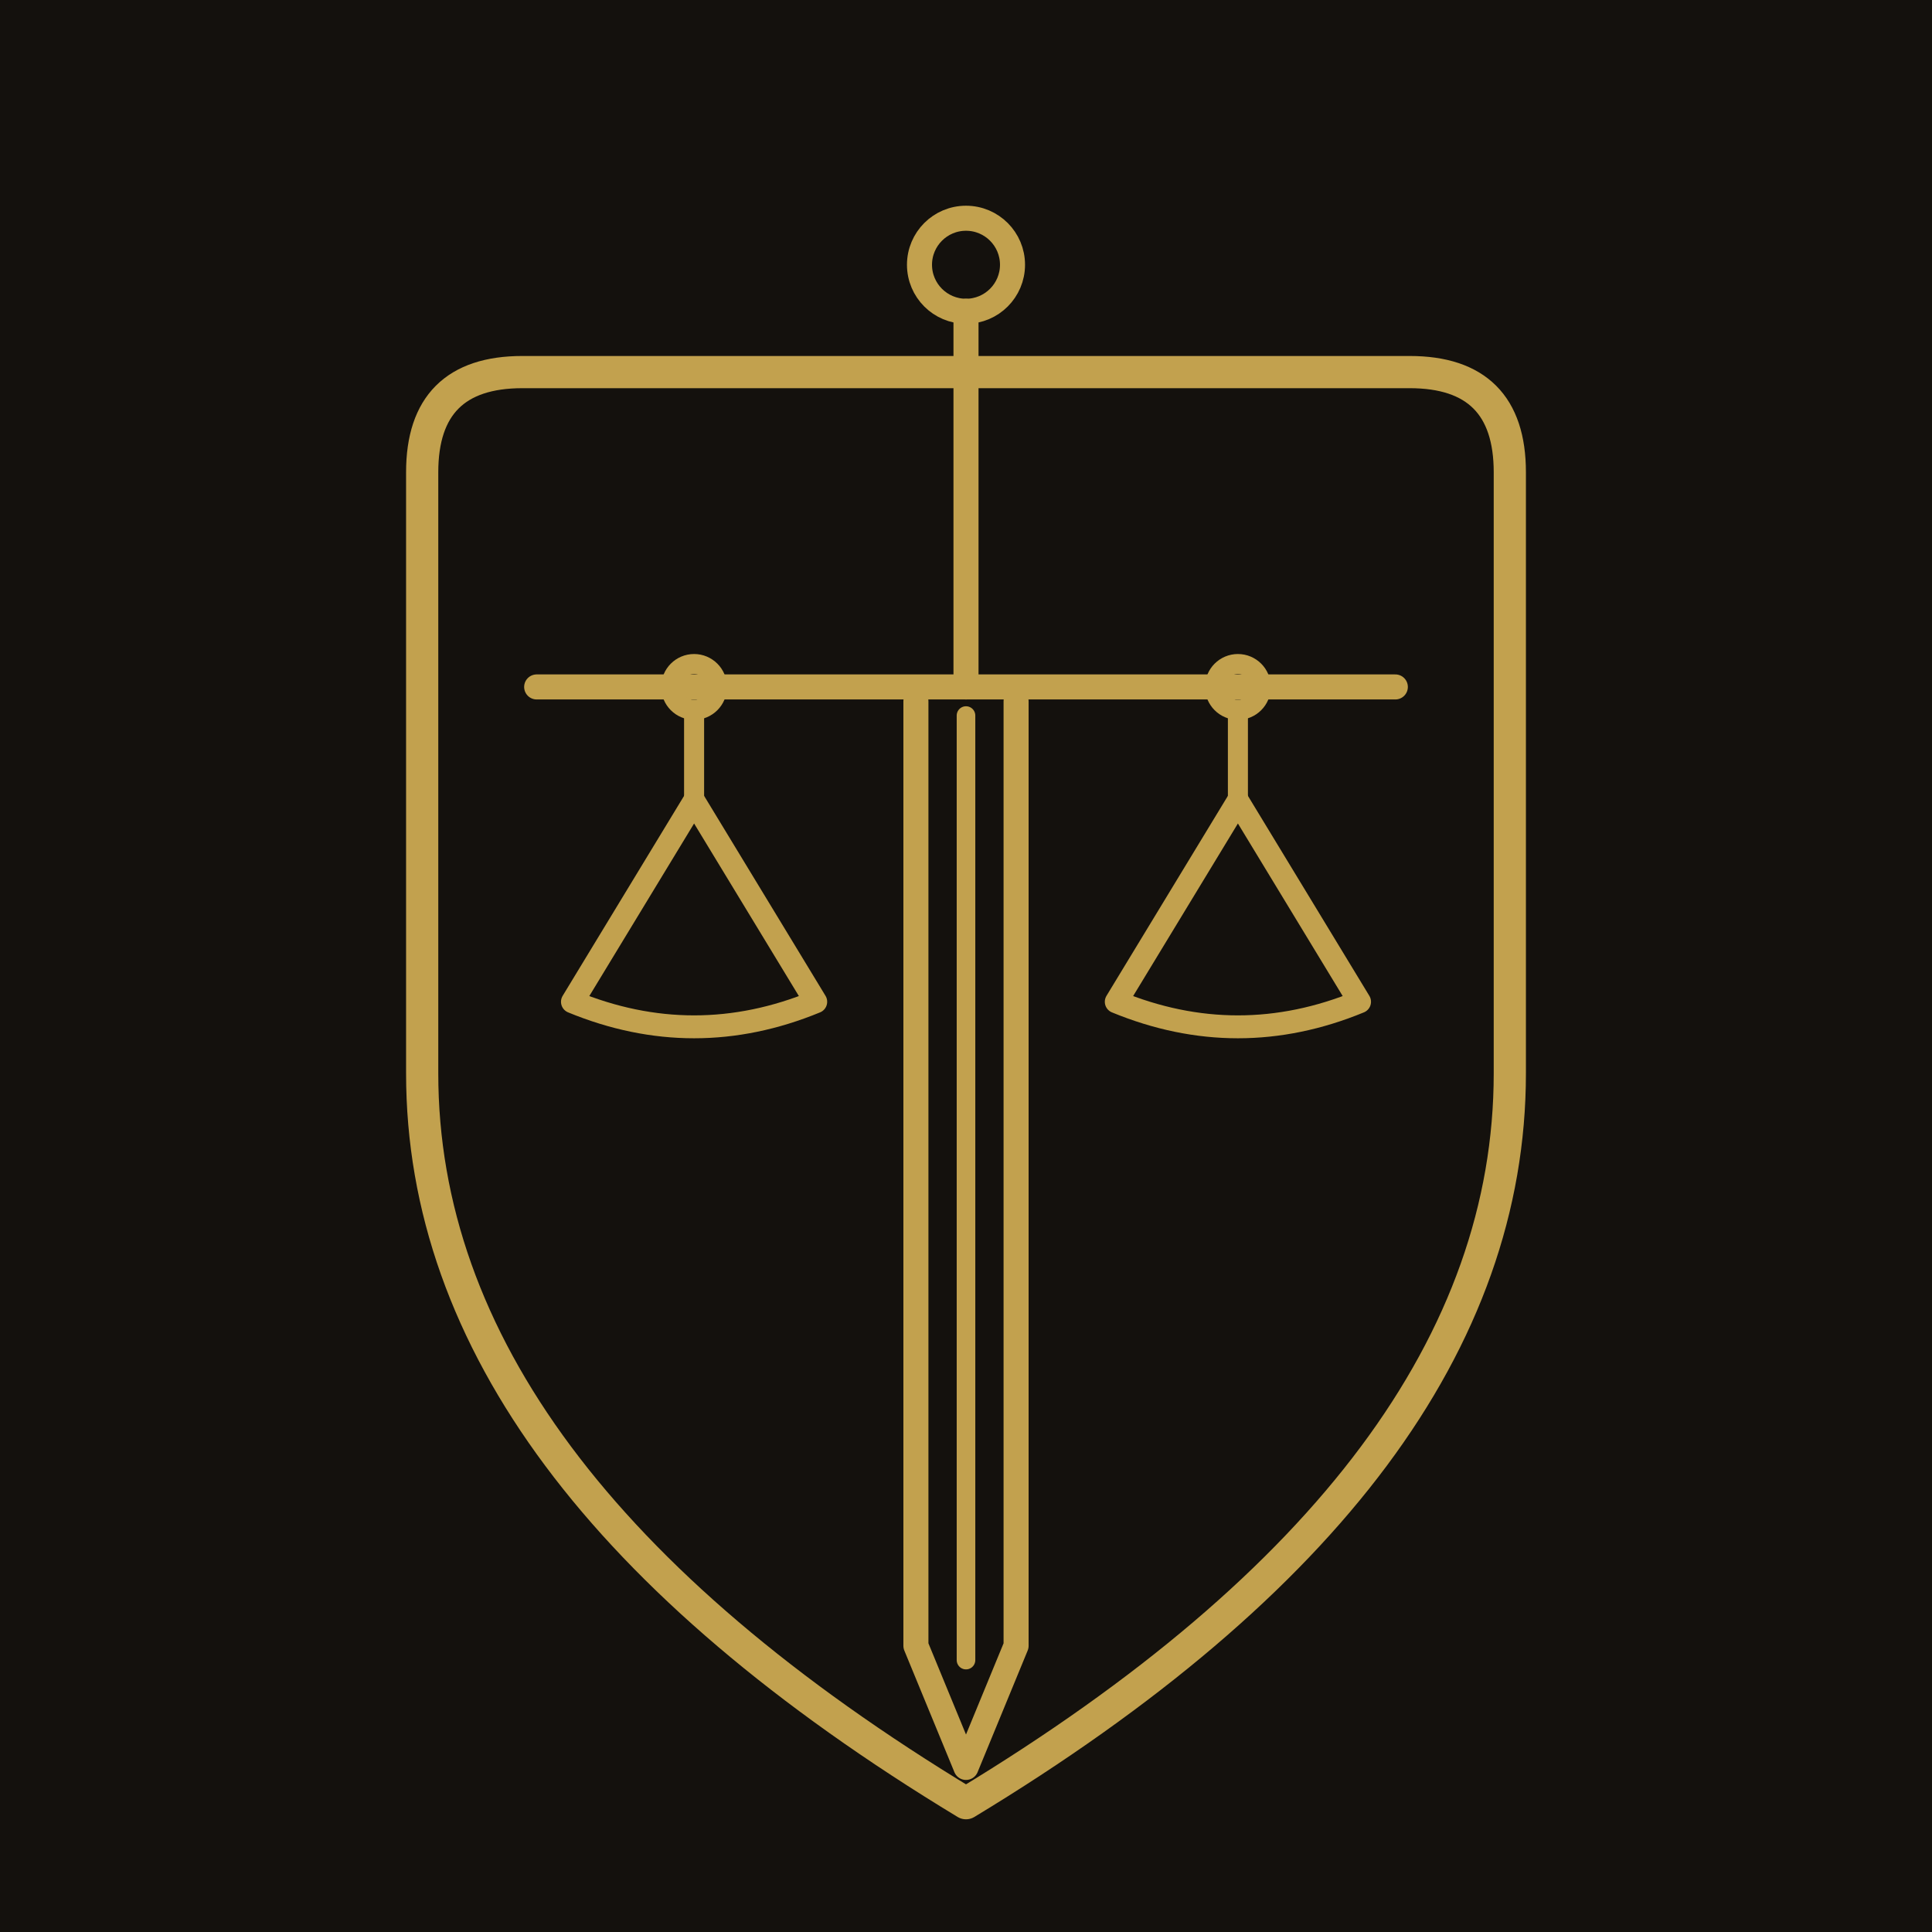
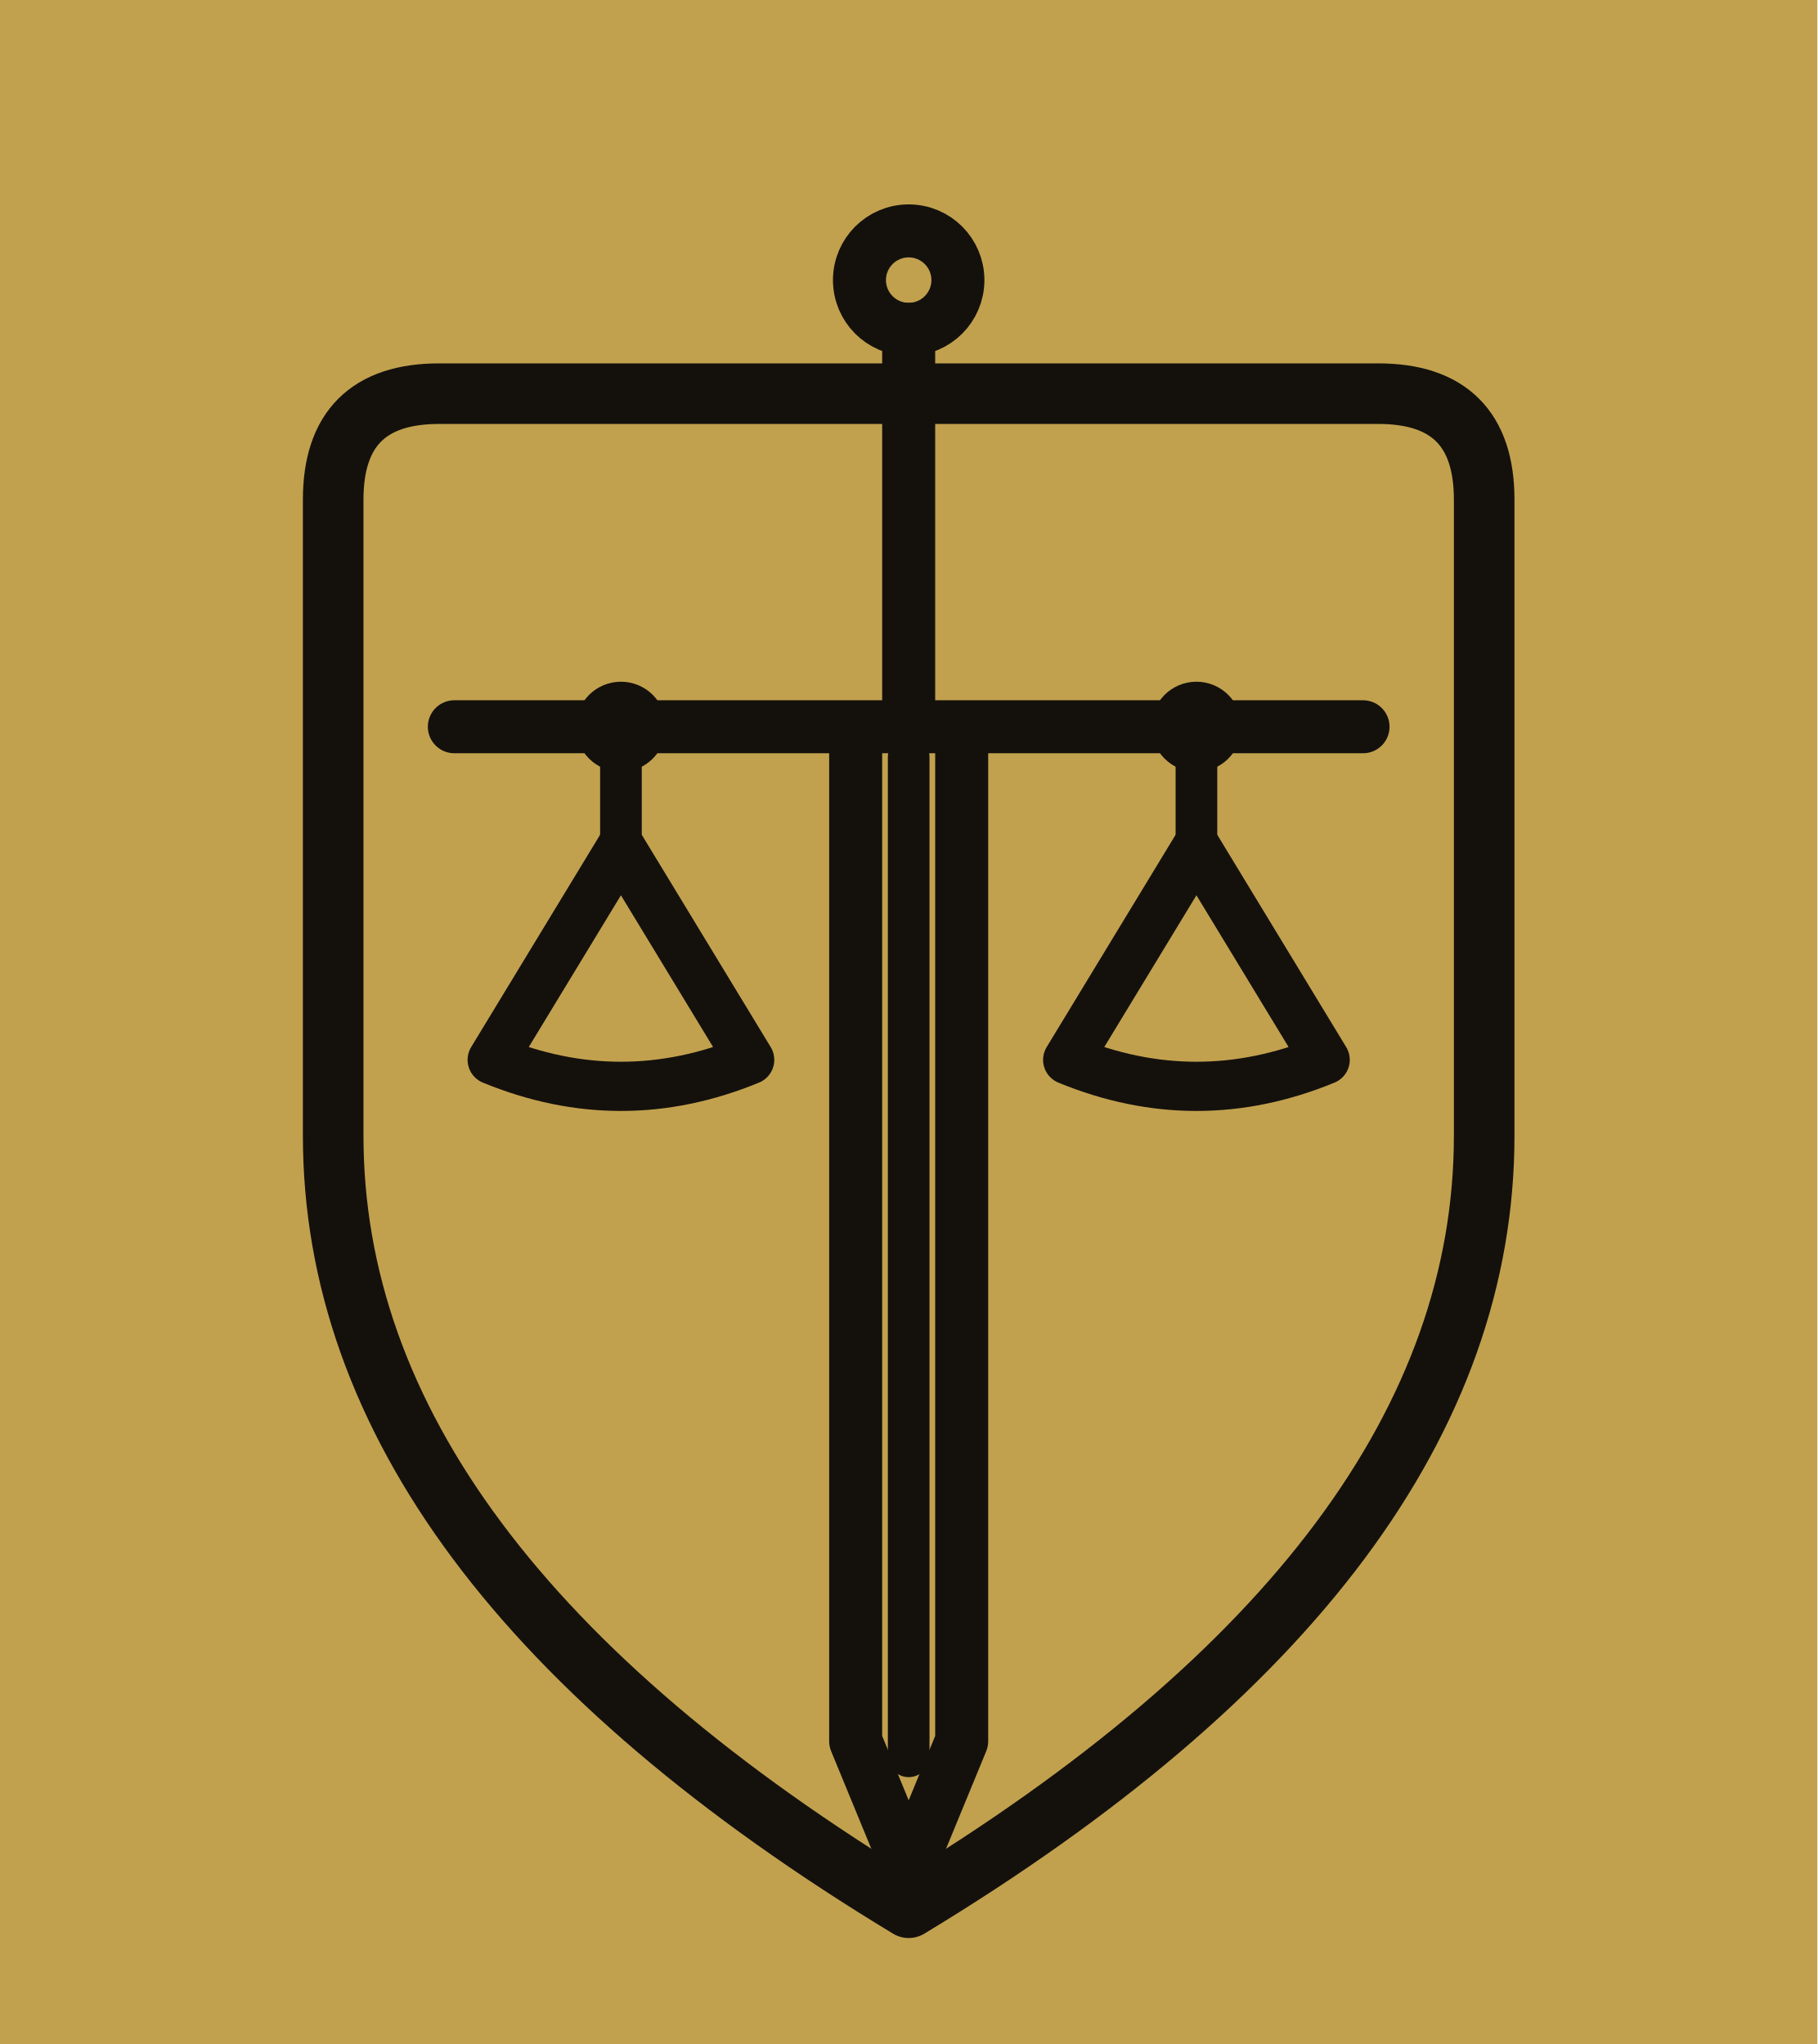
- <svg xmlns="http://www.w3.org/2000/svg" viewBox="-15 0 270 270">
-   <rect x="-15" y="0" width="270" height="270" fill="#14110D" />
-   <g fill="none" stroke="#C2A14E" stroke-linecap="round" stroke-linejoin="round">
-     <path d="M58,52 L182,52 Q196,52 196,66 L196,150 Q196,206 120,252 Q44,206 44,150 L44,66 Q44,52 58,52 Z" stroke-width="4.5" />
-     <circle cx="120" cy="37" r="6.5" stroke-width="3.5" />
-     <line x1="120" y1="43.5" x2="120" y2="96" stroke-width="3.5" />
-     <line x1="60" y1="96" x2="180" y2="96" stroke-width="3.5" />
-     <circle cx="82" cy="96" r="3.2" stroke-width="2.8" />
-     <circle cx="158" cy="96" r="3.2" stroke-width="2.8" />
-     <line x1="82" y1="99.2" x2="82" y2="112" stroke-width="2.8" />
-     <line x1="158" y1="99.2" x2="158" y2="112" stroke-width="2.8" />
-     <path d="M82,112 L65,140 Q82,147 99,140 Z" stroke-width="3.2" />
-     <path d="M158,112 L141,140 Q158,147 175,140 Z" stroke-width="3.2" />
-     <path d="M113,98 L113,230 L120,247 L127,230 L127,98" stroke-width="3.5" />
-     <line x1="120" y1="100" x2="120" y2="232" stroke-width="2.6" />
+ <svg xmlns="http://www.w3.org/2000/svg" viewBox="0 0 240 270" width="240" height="270">
+   <rect width="240" height="270" fill="#C2A14E" />
+   <g fill="none" stroke="#14110D" stroke-width="8" stroke-linecap="round" stroke-linejoin="round">
+     <path d="M58,52 L182,52 Q196,52 196,66 L196,150 Q196,206 120,252 Q44,206 44,150 L44,66 Q44,52 58,52 Z" />
+     <circle cx="120" cy="37" r="6.5" stroke-width="7" />
+     <line x1="120" y1="43.5" x2="120" y2="96" stroke-width="7" />
+     <line x1="60" y1="96" x2="180" y2="96" stroke-width="7" />
+     <circle cx="82" cy="96" r="3.2" stroke-width="5.5" />
+     <circle cx="158" cy="96" r="3.2" stroke-width="5.5" />
+     <line x1="82" y1="99.2" x2="82" y2="112" stroke-width="5.5" />
+     <line x1="158" y1="99.2" x2="158" y2="112" stroke-width="5.5" />
+     <path d="M82,112 L65,140 Q82,147 99,140 Z" stroke-width="6.5" />
+     <path d="M158,112 L141,140 Q158,147 175,140 Z" stroke-width="6.5" />
+     <path d="M113,98 L113,230 L120,247 L127,230 L127,98" stroke-width="7" />
+     <line x1="120" y1="100" x2="120" y2="232" stroke-width="5.5" />
  </g>
</svg>
